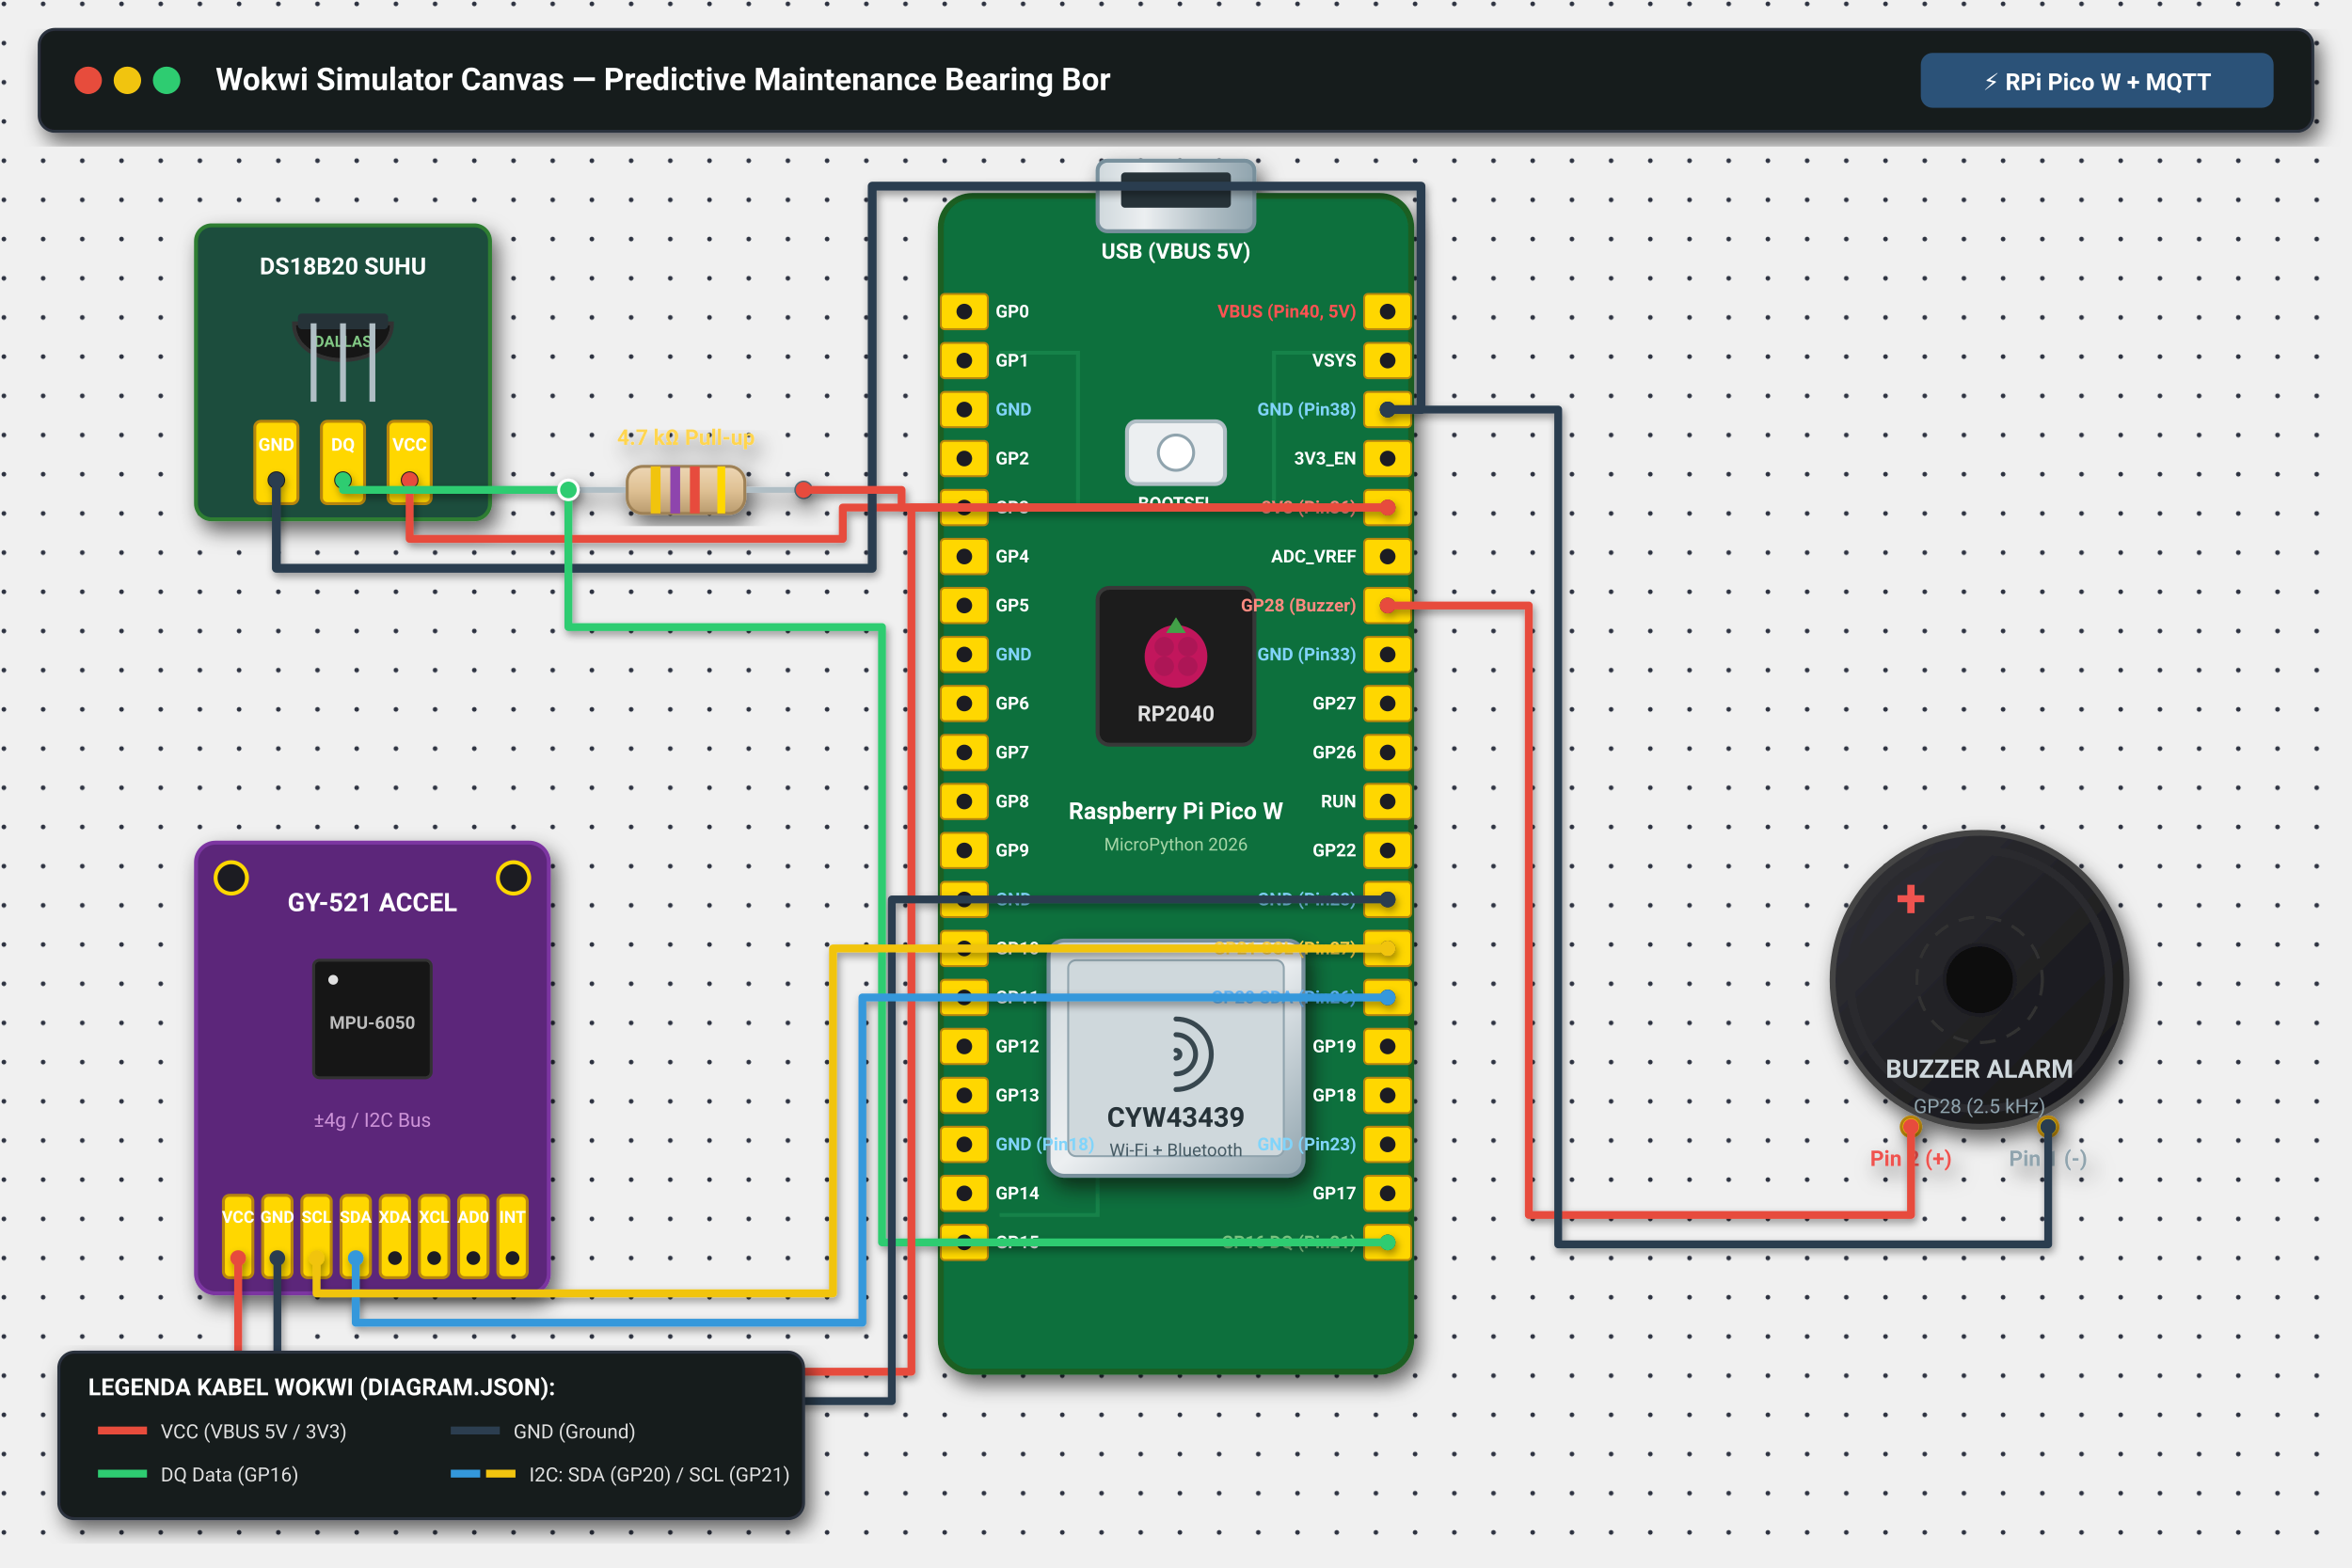
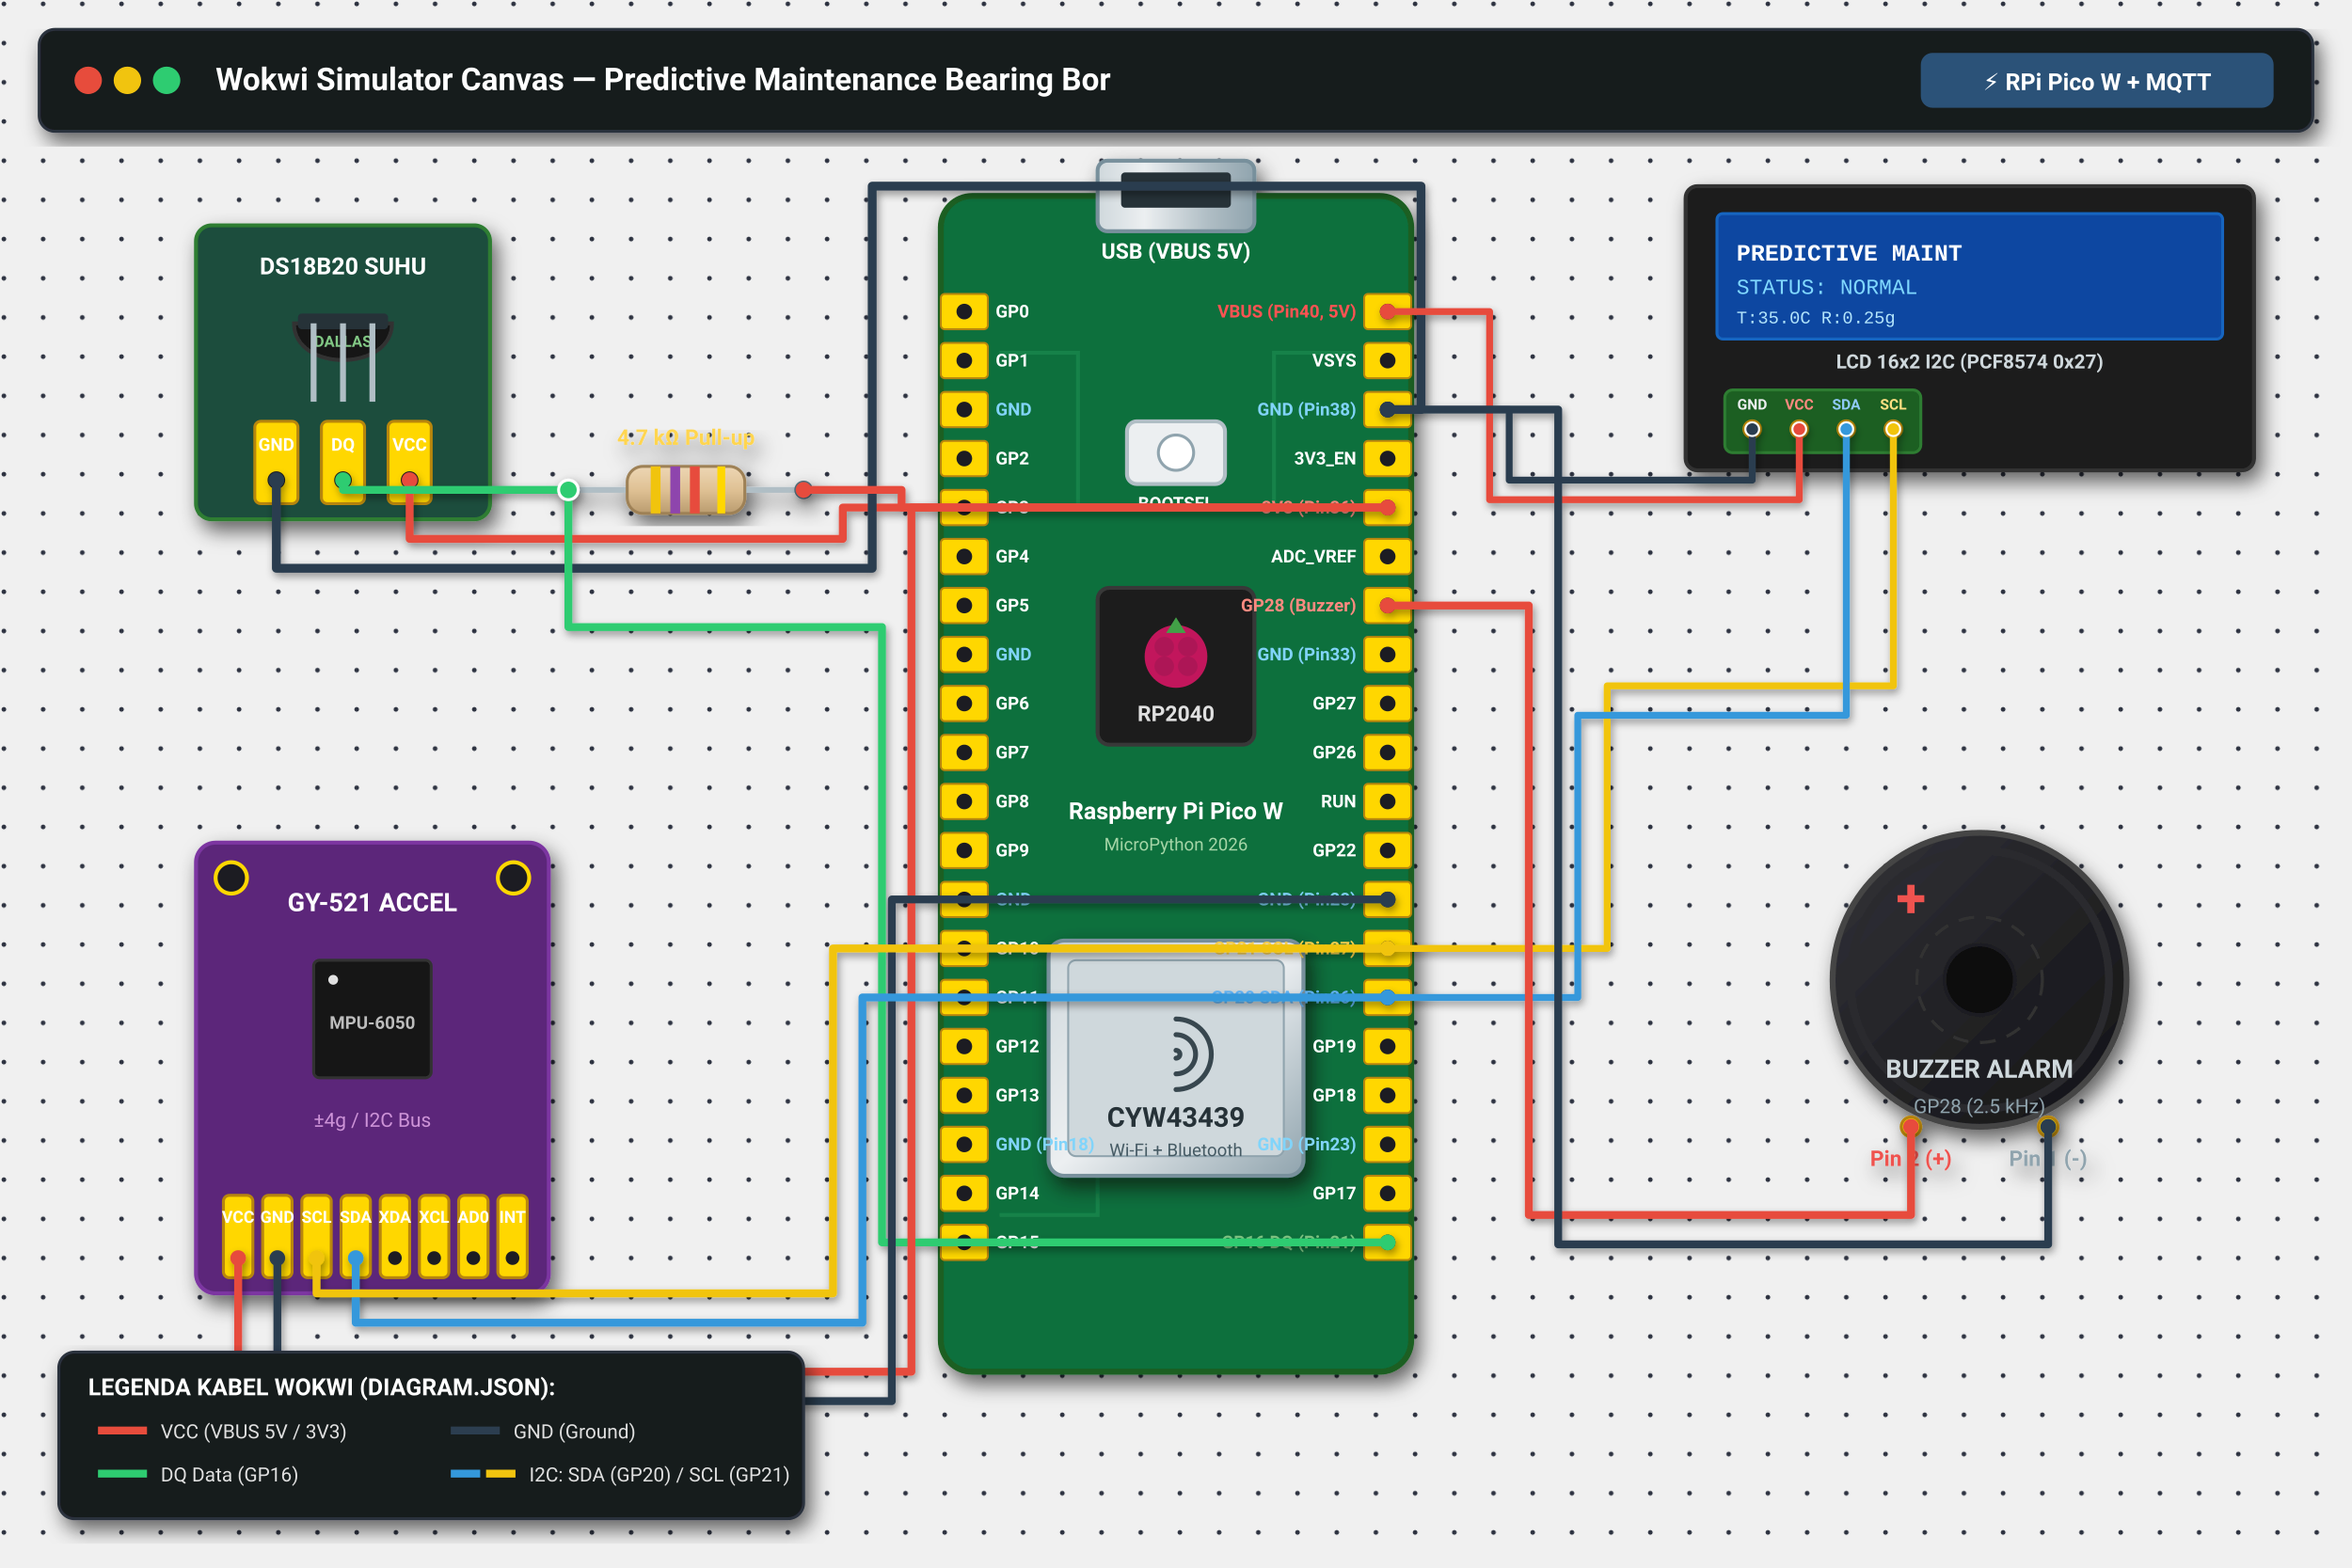
<svg xmlns="http://www.w3.org/2000/svg" viewBox="0 0 1200 800" width="100%" height="100%" style="background:#1e1e24; font-family: -apple-system, BlinkMacSystemFont, 'Segoe UI', Roboto, 'Helvetica Neue', Arial, sans-serif;">
  <defs>
    <pattern id="wokwiGrid" width="20" height="20" patternUnits="userSpaceOnUse">
      <circle cx="2" cy="2" r="1.2" fill="#2d3240" />
    </pattern>
    <filter id="wokwiShadow" x="-10%" y="-10%" width="125%" height="125%">
      <feDropShadow dx="3" dy="5" stdDeviation="5" flood-color="#000000" flood-opacity="0.6" />
    </filter>
    <filter id="wireShadow" x="-20%" y="-20%" width="140%" height="140%">
      <feDropShadow dx="1" dy="2" stdDeviation="2" flood-color="#000000" flood-opacity="0.4" />
    </filter>
    <linearGradient id="usbMetal" x1="0%" y1="0%" x2="100%" y2="0%">
      <stop offset="0%" stop-color="#cfd8dc" />
      <stop offset="30%" stop-color="#eceff1" />
      <stop offset="70%" stop-color="#b0bec5" />
      <stop offset="100%" stop-color="#90a4ae" />
    </linearGradient>
    <linearGradient id="wifiMetal" x1="0%" y1="0%" x2="100%" y2="100%">
      <stop offset="0%" stop-color="#cfd8dc" />
      <stop offset="50%" stop-color="#eceff1" />
      <stop offset="100%" stop-color="#90a4ae" />
    </linearGradient>
    <linearGradient id="resistorBody" x1="0%" y1="0%" x2="0%" y2="100%">
      <stop offset="0%" stop-color="#edd6b4" />
      <stop offset="50%" stop-color="#dfc194" />
      <stop offset="100%" stop-color="#ba9c6f" />
    </linearGradient>
    <linearGradient id="buzzerBody" x1="0%" y1="0%" x2="100%" y2="100%">
      <stop offset="0%" stop-color="#333338" />
      <stop offset="50%" stop-color="#222226" />
      <stop offset="100%" stop-color="#141416" />
    </linearGradient>
  </defs>
  <rect width="100%" height="100%" fill="url(#wokwiGrid)" />
  <rect x="20" y="15" width="1160" height="52" rx="8" fill="#181a1f" stroke="#2c303c" stroke-width="1.5" filter="url(#wokwiShadow)" />
  <circle cx="45" cy="41" r="7" fill="#e74c3c" />
  <circle cx="65" cy="41" r="7" fill="#f1c40f" />
  <circle cx="85" cy="41" r="7" fill="#2ecc71" />
  <text x="110" y="46" fill="#ffffff" font-size="16" font-weight="bold">Wokwi Simulator Canvas — Predictive Maintenance Bearing Bor</text>
  <rect x="980" y="27" width="180" height="28" rx="6" fill="#2b5278" />
  <text x="1070" y="46" fill="#ffffff" font-size="12" font-weight="bold" text-anchor="middle">⚡ RPi Pico W + MQTT</text>
  <g id="comp-mpu6050" transform="translate(100, 430)" filter="url(#wokwiShadow)">
    <rect x="0" y="0" width="180" height="230" rx="10" fill="#5c287a" stroke="#7b36a1" stroke-width="2" />
    <circle cx="18" cy="18" r="8" fill="#1e1e24" stroke="#ffd700" stroke-width="2" />
    <circle cx="162" cy="18" r="8" fill="#1e1e24" stroke="#ffd700" stroke-width="2" />
    <rect x="60" y="60" width="60" height="60" rx="3" fill="#151515" stroke="#333" stroke-width="1.5" />
    <circle cx="70" cy="70" r="2.5" fill="#e0e0e0" />
    <text x="90" y="95" fill="#bdbdbd" font-size="9" font-weight="bold" text-anchor="middle">MPU-6050</text>
    <text x="90" y="35" fill="#ffffff" font-size="13" font-weight="bold" text-anchor="middle">GY-521 ACCEL</text>
    <text x="90" y="145" fill="#ce93d8" font-size="10" text-anchor="middle">±4g / I2C Bus</text>
    <g transform="translate(14, 180)">
      <g fill="#ffd700" stroke="#b8860b" stroke-width="1.5">
        <rect x="0" y="0" width="15" height="42" rx="3" />
        <rect x="20" y="0" width="15" height="42" rx="3" />
        <rect x="40" y="0" width="15" height="42" rx="3" />
        <rect x="60" y="0" width="15" height="42" rx="3" />
        <rect x="80" y="0" width="15" height="42" rx="3" />
        <rect x="100" y="0" width="15" height="42" rx="3" />
        <rect x="120" y="0" width="15" height="42" rx="3" />
        <rect x="140" y="0" width="15" height="42" rx="3" />
      </g>
      <g fill="#1e1e24">
        <circle cx="7.5" cy="32" r="3.5" />
        <circle cx="27.5" cy="32" r="3.5" />
        <circle cx="47.5" cy="32" r="3.5" />
        <circle cx="67.5" cy="32" r="3.5" />
        <circle cx="87.5" cy="32" r="3.5" />
        <circle cx="107.5" cy="32" r="3.5" />
        <circle cx="127.5" cy="32" r="3.5" />
        <circle cx="147.5" cy="32" r="3.5" />
      </g>
      <g font-size="8.5" fill="#ffffff" font-weight="bold" text-anchor="middle">
        <text x="7.5" y="14">VCC</text>
        <text x="27.5" y="14">GND</text>
        <text x="47.5" y="14">SCL</text>
        <text x="67.5" y="14">SDA</text>
        <text x="87.5" y="14">XDA</text>
        <text x="107.5" y="14">XCL</text>
        <text x="127.5" y="14">AD0</text>
        <text x="147.5" y="14">INT</text>
      </g>
    </g>
  </g>
  <g id="comp-ds18b20" transform="translate(100, 115)" filter="url(#wokwiShadow)">
    <rect x="0" y="0" width="150" height="150" rx="8" fill="#1b4d3e" stroke="#2e7d32" stroke-width="2" />
    <text x="75" y="25" fill="#ffffff" font-size="12" font-weight="bold" text-anchor="middle">DS18B20 SUHU</text>
    <path d="M 50,50 L 100,50 C 100,75 50,75 50,50 Z" fill="#151515" stroke="#333" stroke-width="2" />
    <rect x="52" y="45" width="46" height="8" rx="2" fill="#263238" />
    <text x="75" y="62" fill="#81c784" font-size="8" font-weight="bold" text-anchor="middle">DALLAS</text>
    <line x1="60" y1="50" x2="60" y2="90" stroke="#b0bec5" stroke-width="3" />
    <line x1="75" y1="50" x2="75" y2="90" stroke="#b0bec5" stroke-width="3" />
    <line x1="90" y1="50" x2="90" y2="90" stroke="#b0bec5" stroke-width="3" />
    <g transform="translate(30, 100)">
      <rect x="0" y="0" width="22" height="42" rx="3" fill="#ffd700" stroke="#b8860b" stroke-width="1.5" />
      <rect x="34" y="0" width="22" height="42" rx="3" fill="#ffd700" stroke="#b8860b" stroke-width="1.5" />
      <rect x="68" y="0" width="22" height="42" rx="3" fill="#ffd700" stroke="#b8860b" stroke-width="1.5" />
      <circle cx="11" cy="30" r="4.5" fill="#1e1e24" />
      <circle cx="45" cy="30" r="4.5" fill="#1e1e24" />
      <circle cx="79" cy="30" r="4.5" fill="#1e1e24" />
      <text x="11" y="15" fill="#ffffff" font-size="9" font-weight="bold" text-anchor="middle">GND</text>
      <text x="45" y="15" fill="#ffffff" font-size="9" font-weight="bold" text-anchor="middle">DQ</text>
      <text x="79" y="15" fill="#ffffff" font-size="9" font-weight="bold" text-anchor="middle">VCC</text>
    </g>
  </g>
  <g id="comp-resistor" transform="translate(290, 230)" filter="url(#wokwiShadow)">
    <line x1="0" y1="20" x2="30" y2="20" stroke="#b0bec5" stroke-width="3" stroke-linecap="round" />
    <line x1="90" y1="20" x2="120" y2="20" stroke="#b0bec5" stroke-width="3" stroke-linecap="round" />
    <rect x="30" y="8" width="60" height="24" rx="8" fill="url(#resistorBody)" stroke="#9e8156" stroke-width="1.5" />
    <rect x="42" y="8" width="5" height="24" fill="#f1c40f" />
    <rect x="52" y="8" width="5" height="24" fill="#8e44ad" />
    <rect x="62" y="8" width="5" height="24" fill="#e74c3c" />
    <rect x="76" y="8" width="4" height="24" fill="#ffd700" />
    <text x="60" y="-3" fill="#ffd54f" font-size="11" font-weight="bold" text-anchor="middle">4.7 kΩ Pull-up</text>
    <circle cx="0" cy="20" r="4" fill="#cfd8dc" stroke="#546e7a" stroke-width="1.5" />
    <circle cx="120" cy="20" r="4" fill="#cfd8dc" stroke="#546e7a" stroke-width="1.5" />
  </g>
  <g id="comp-pico" transform="translate(480, 100)" filter="url(#wokwiShadow)">
    <rect x="0" y="0" width="240" height="600" rx="16" fill="#0e6f3d" stroke="#1b5e20" stroke-width="3" />
    <path d="M 30,80 L 70,80 L 70,160 M 210,80 L 170,80 L 170,160 M 30,520 L 80,520 L 80,450" fill="none" stroke="#158249" stroke-width="2" />
    <rect x="80" y="-18" width="80" height="36" rx="5" fill="url(#usbMetal)" stroke="#78909c" stroke-width="2" />
    <rect x="92" y="-12" width="56" height="18" rx="2" fill="#263238" />
    <text x="120" y="32" fill="#ffffff" font-size="11" font-weight="bold" text-anchor="middle">USB (VBUS 5V)</text>
    <rect x="55" y="380" width="130" height="120" rx="8" fill="url(#wifiMetal)" stroke="#78909c" stroke-width="2" filter="url(#wokwiShadow)" />
    <rect x="65" y="390" width="110" height="100" rx="4" fill="#cfd8dc" stroke="#90a4ae" stroke-width="1" />
    <path d="M 120,420 A 18 18 0 0 1 120,456 M 120,428 A 10 10 0 0 1 120,448 M 120,436 A 2 2 0 0 1 120,440" fill="none" stroke="#37474f" stroke-width="2.5" stroke-linecap="round" />
    <text x="120" y="475" fill="#263238" font-size="14" font-weight="bold" text-anchor="middle">CYW43439</text>
    <text x="120" y="490" fill="#455a64" font-size="9" text-anchor="middle">Wi-Fi + Bluetooth</text>
    <rect x="80" y="200" width="80" height="80" rx="6" fill="#1b1b1b" stroke="#383838" stroke-width="2" />
    <circle cx="120" cy="235" r="16" fill="#c2185b" />
    <circle cx="114" cy="230" r="5" fill="#ad1457" />
    <circle cx="126" cy="230" r="5" fill="#ad1457" />
    <circle cx="114" cy="240" r="5" fill="#ad1457" />
    <circle cx="126" cy="240" r="5" fill="#ad1457" />
    <path d="M 120,215 L 115,223 L 125,223 Z" fill="#43a047" />
    <text x="120" y="268" fill="#e0e0e0" font-size="11" font-weight="bold" text-anchor="middle">RP2040</text>
    <rect x="95" y="115" width="50" height="32" rx="5" fill="#eceff1" stroke="#b0bec5" stroke-width="2" />
    <circle cx="120" cy="131" r="9" fill="#ffffff" stroke="#90a4ae" stroke-width="1.5" />
    <text x="120" y="160" fill="#ffffff" font-size="9" font-weight="bold" text-anchor="middle">BOOTSEL</text>
    <text x="120" y="318" fill="#ffffff" font-size="12" font-weight="bold" text-anchor="middle">Raspberry Pi Pico W</text>
    <text x="120" y="334" fill="#a5d6a7" font-size="9" text-anchor="middle">MicroPython 2026</text>
    <g id="pico-left-pins">
      <g fill="#ffd700" stroke="#b8860b" stroke-width="1">
        <rect x="0" y="50" width="24" height="18" rx="2" />
        <rect x="0" y="75" width="24" height="18" rx="2" />
        <rect x="0" y="100" width="24" height="18" rx="2" />
        <rect x="0" y="125" width="24" height="18" rx="2" />
        <rect x="0" y="150" width="24" height="18" rx="2" />
        <rect x="0" y="175" width="24" height="18" rx="2" />
        <rect x="0" y="200" width="24" height="18" rx="2" />
        <rect x="0" y="225" width="24" height="18" rx="2" />
        <rect x="0" y="250" width="24" height="18" rx="2" />
        <rect x="0" y="275" width="24" height="18" rx="2" />
        <rect x="0" y="300" width="24" height="18" rx="2" />
        <rect x="0" y="325" width="24" height="18" rx="2" />
        <rect x="0" y="350" width="24" height="18" rx="2" />
        <rect x="0" y="375" width="24" height="18" rx="2" />
        <rect x="0" y="400" width="24" height="18" rx="2" />
        <rect x="0" y="425" width="24" height="18" rx="2" />
        <rect x="0" y="450" width="24" height="18" rx="2" />
        <rect x="0" y="475" width="24" height="18" rx="2" />
        <rect x="0" y="500" width="24" height="18" rx="2" />
        <rect x="0" y="525" width="24" height="18" rx="2" />
      </g>
      <g fill="#1e1e24">
        <circle cx="12" cy="59" r="4" />
        <circle cx="12" cy="84" r="4" />
        <circle cx="12" cy="109" r="4" />
        <circle cx="12" cy="134" r="4" />
        <circle cx="12" cy="159" r="4" />
        <circle cx="12" cy="184" r="4" />
        <circle cx="12" cy="209" r="4" />
        <circle cx="12" cy="234" r="4" />
        <circle cx="12" cy="259" r="4" />
        <circle cx="12" cy="284" r="4" />
        <circle cx="12" cy="309" r="4" />
        <circle cx="12" cy="334" r="4" />
        <circle cx="12" cy="359" r="4" />
        <circle cx="12" cy="384" r="4" />
        <circle cx="12" cy="409" r="4" />
        <circle cx="12" cy="434" r="4" />
        <circle cx="12" cy="459" r="4" />
        <circle cx="12" cy="484" r="4" />
        <circle cx="12" cy="509" r="4" />
        <circle cx="12" cy="534" r="4" />
      </g>
      <g font-size="9" fill="#ffffff" font-weight="bold">
        <text x="28" y="62">GP0</text>
        <text x="28" y="87">GP1</text>
        <text x="28" y="112" fill="#81d4fa">GND</text>
        <text x="28" y="137">GP2</text>
        <text x="28" y="162">GP3</text>
        <text x="28" y="187">GP4</text>
        <text x="28" y="212">GP5</text>
        <text x="28" y="237" fill="#81d4fa">GND</text>
        <text x="28" y="262">GP6</text>
        <text x="28" y="287">GP7</text>
        <text x="28" y="312">GP8</text>
        <text x="28" y="337">GP9</text>
        <text x="28" y="362" fill="#81d4fa">GND</text>
        <text x="28" y="387">GP10</text>
        <text x="28" y="412">GP11</text>
        <text x="28" y="437">GP12</text>
        <text x="28" y="462">GP13</text>
        <text x="28" y="487" fill="#81d4fa">GND (Pin18)</text>
        <text x="28" y="512">GP14</text>
        <text x="28" y="537">GP15</text>
      </g>
    </g>
    <g id="pico-right-pins">
      <g fill="#ffd700" stroke="#b8860b" stroke-width="1">
        <rect x="216" y="50" width="24" height="18" rx="2" />
        <rect x="216" y="75" width="24" height="18" rx="2" />
        <rect x="216" y="100" width="24" height="18" rx="2" />
        <rect x="216" y="125" width="24" height="18" rx="2" />
        <rect x="216" y="150" width="24" height="18" rx="2" />
        <rect x="216" y="175" width="24" height="18" rx="2" />
        <rect x="216" y="200" width="24" height="18" rx="2" />
        <rect x="216" y="225" width="24" height="18" rx="2" />
        <rect x="216" y="250" width="24" height="18" rx="2" />
        <rect x="216" y="275" width="24" height="18" rx="2" />
        <rect x="216" y="300" width="24" height="18" rx="2" />
        <rect x="216" y="325" width="24" height="18" rx="2" />
        <rect x="216" y="350" width="24" height="18" rx="2" />
        <rect x="216" y="375" width="24" height="18" rx="2" />
        <rect x="216" y="400" width="24" height="18" rx="2" />
        <rect x="216" y="425" width="24" height="18" rx="2" />
        <rect x="216" y="450" width="24" height="18" rx="2" />
        <rect x="216" y="475" width="24" height="18" rx="2" />
        <rect x="216" y="500" width="24" height="18" rx="2" />
        <rect x="216" y="525" width="24" height="18" rx="2" />
      </g>
      <g fill="#1e1e24">
        <circle cx="228" cy="59" r="4" />
        <circle cx="228" cy="84" r="4" />
        <circle cx="228" cy="109" r="4" />
        <circle cx="228" cy="134" r="4" />
        <circle cx="228" cy="159" r="4" />
        <circle cx="228" cy="184" r="4" />
        <circle cx="228" cy="209" r="4" />
        <circle cx="228" cy="234" r="4" />
        <circle cx="228" cy="259" r="4" />
        <circle cx="228" cy="284" r="4" />
        <circle cx="228" cy="309" r="4" />
        <circle cx="228" cy="334" r="4" />
        <circle cx="228" cy="359" r="4" />
        <circle cx="228" cy="384" r="4" />
        <circle cx="228" cy="409" r="4" />
        <circle cx="228" cy="434" r="4" />
        <circle cx="228" cy="459" r="4" />
        <circle cx="228" cy="484" r="4" />
        <circle cx="228" cy="509" r="4" />
        <circle cx="228" cy="534" r="4" />
      </g>
      <g font-size="9" fill="#ffffff" font-weight="bold" text-anchor="end">
        <text x="212" y="62" fill="#ff5252">VBUS (Pin40, 5V)</text>
        <text x="212" y="87">VSYS</text>
        <text x="212" y="112" fill="#81d4fa">GND (Pin38)</text>
        <text x="212" y="137">3V3_EN</text>
        <text x="212" y="162" fill="#ff8a80">3V3 (Pin36)</text>
        <text x="212" y="187">ADC_VREF</text>
        <text x="212" y="212" fill="#ff8a80">GP28 (Buzzer)</text>
        <text x="212" y="237" fill="#81d4fa">GND (Pin33)</text>
        <text x="212" y="262">GP27</text>
        <text x="212" y="287">GP26</text>
        <text x="212" y="312">RUN</text>
        <text x="212" y="337">GP22</text>
        <text x="212" y="362" fill="#81d4fa">GND (Pin28)</text>
        <text x="212" y="387" fill="#ffd54f">GP21 SCL (Pin27)</text>
        <text x="212" y="412" fill="#64b5f6">GP20 SDA (Pin26)</text>
        <text x="212" y="437">GP19</text>
        <text x="212" y="462">GP18</text>
        <text x="212" y="487" fill="#81d4fa">GND (Pin23)</text>
        <text x="212" y="512">GP17</text>
        <text x="212" y="537" fill="#81c784">GP16 DQ (Pin21)</text>
      </g>
    </g>
  </g>
+   <g id="comp-lcd1602" transform="translate(860, 95)" filter="url(#wokwiShadow)">
+     <rect x="0" y="0" width="290" height="145" rx="6" fill="#1b1b1b" stroke="#333" stroke-width="2" />
+     <rect x="16" y="14" width="258" height="64" rx="3" fill="#0d47a1" stroke="#1565c0" stroke-width="1.5" />
+     <text x="26" y="38" fill="#ffffff" font-family="Courier New, monospace" font-size="12" font-weight="bold">PREDICTIVE MAINT</text>
+     <text x="26" y="55" fill="#80d8ff" font-family="Courier New, monospace" font-size="11">STATUS: NORMAL</text>
+     <text x="26" y="70" fill="#b3e5fc" font-family="Courier New, monospace" font-size="9">T:35.0C  R:0.25g</text>
+     <text x="145" y="93" fill="#cfd8dc" font-size="10" font-weight="bold" text-anchor="middle">LCD 16x2 I2C (PCF8574 0x27)</text>
+     <g transform="translate(20, 104)">
+       <rect x="0" y="0" width="100" height="32" rx="4" fill="#1b5e20" stroke="#2e7d32" stroke-width="1.5" />
+       <text x="14" y="10" fill="#eceff1" font-size="7.5" font-weight="bold" text-anchor="middle">GND</text>
+       <text x="38" y="10" fill="#ff8a80" font-size="7.5" font-weight="bold" text-anchor="middle">VCC</text>
+       <text x="62" y="10" fill="#90caf9" font-size="7.5" font-weight="bold" text-anchor="middle">SDA</text>
+       <text x="86" y="10" fill="#ffe082" font-size="7.5" font-weight="bold" text-anchor="middle">SCL</text>
+       <circle cx="14" cy="20" r="4.5" fill="#ffd700" stroke="#b8860b" stroke-width="1" />
+       <circle cx="14" cy="20" r="2" fill="#1e1e24" />
+       <circle cx="38" cy="20" r="4.5" fill="#ffd700" stroke="#b8860b" stroke-width="1" />
+       <circle cx="38" cy="20" r="2" fill="#1e1e24" />
+       <circle cx="62" cy="20" r="4.5" fill="#ffd700" stroke="#b8860b" stroke-width="1" />
+       <circle cx="62" cy="20" r="2" fill="#1e1e24" />
+       <circle cx="86" cy="20" r="4.5" fill="#ffd700" stroke="#b8860b" stroke-width="1" />
+       <circle cx="86" cy="20" r="2" fill="#1e1e24" />
+     </g>
+   </g>
  <g id="comp-buzzer" transform="translate(930, 420)" filter="url(#wokwiShadow)">
    <circle cx="80" cy="80" r="75" fill="url(#buzzerBody)" stroke="#444" stroke-width="3" />
    <circle cx="80" cy="80" r="66" fill="none" stroke="#2a2a2e" stroke-width="4" />
    <circle cx="80" cy="80" r="18" fill="#0a0a0c" stroke="#1f1f22" stroke-width="2" />
    <circle cx="80" cy="80" r="32" fill="none" stroke="#333" stroke-width="1.5" stroke-dasharray="8,6" />
    <text x="45" y="48" fill="#ef5350" font-size="28" font-weight="bold" text-anchor="middle">+</text>
    <text x="80" y="130" fill="#cfd8dc" font-size="13" font-weight="bold" text-anchor="middle">BUZZER ALARM</text>
    <text x="80" y="148" fill="#90a4ae" font-size="10" text-anchor="middle">GP28 (2.5 kHz)</text>
    <circle cx="45" cy="155" r="5" fill="#ffd700" stroke="#b8860b" stroke-width="1.5" />
    <circle cx="115" cy="155" r="5" fill="#ffd700" stroke="#b8860b" stroke-width="1.5" />
    <text x="45" y="175" fill="#ef5350" font-size="11" font-weight="bold" text-anchor="middle">Pin 2 (+)</text>
    <text x="115" y="175" fill="#90a4ae" font-size="11" font-weight="bold" text-anchor="middle">Pin 1 (-)</text>
  </g>
  <g id="wires" filter="url(#wireShadow)" stroke-linecap="round" stroke-linejoin="round">
    <path d="M 209,245 L 209,275 L 430,275 L 430,259 L 708,259" fill="none" stroke="#e74c3c" stroke-width="4" />
    <circle cx="209" cy="245" r="4" fill="#e74c3c" />
    <circle cx="708" cy="259" r="4" fill="#e74c3c" />
    <path d="M 141,245 L 141,290 L 445,290 L 445,95 L 725,95 L 725,209 L 708,209" fill="none" stroke="#2c3e50" stroke-width="4.5" />
    <circle cx="141" cy="245" r="4" fill="#2c3e50" />
    <circle cx="708" cy="209" r="4" fill="#2c3e50" />
    <path d="M 175,245 L 175,250 L 290,250" fill="none" stroke="#2ecc71" stroke-width="4" />
    <path d="M 290,250 L 290,320 L 450,320 L 450,634 L 708,634" fill="none" stroke="#2ecc71" stroke-width="4" />
    <circle cx="175" cy="245" r="4" fill="#2ecc71" />
    <circle cx="290" cy="250" r="5" fill="#2ecc71" stroke="#ffffff" stroke-width="1.5" />
    <circle cx="708" cy="634" r="4" fill="#2ecc71" />
    <path d="M 410,250 L 460,250 L 460,259 L 708,259" fill="none" stroke="#e74c3c" stroke-width="4" />
    <circle cx="410" cy="250" r="4" fill="#e74c3c" />
    <circle cx="708" cy="259" r="4" fill="#e74c3c" />
    <path d="M 121.5,642 L 121.5,700 L 465,700 L 465,259 L 708,259" fill="none" stroke="#e74c3c" stroke-width="4" />
    <circle cx="121.5" cy="642" r="4" fill="#e74c3c" />
    <path d="M 141.5,642 L 141.5,715 L 455,715 L 455,459 L 708,459" fill="none" stroke="#2c3e50" stroke-width="4" />
    <circle cx="141.5" cy="642" r="4" fill="#2c3e50" />
    <circle cx="708" cy="459" r="4" fill="#2c3e50" />
    <path d="M 181.5,642 L 181.5,675 L 440,675 L 440,509 L 708,509" fill="none" stroke="#3498db" stroke-width="4" />
    <circle cx="181.5" cy="642" r="4" fill="#3498db" />
    <circle cx="708" cy="509" r="4" fill="#3498db" />
    <path d="M 161.5,642 L 161.5,660 L 425,660 L 425,484 L 708,484" fill="none" stroke="#f1c40f" stroke-width="4" />
    <circle cx="161.5" cy="642" r="4" fill="#f1c40f" />
    <circle cx="708" cy="484" r="4" fill="#f1c40f" />
+     <path d="M 918,219 L 918,255 L 760,255 L 760,159 L 708,159" fill="none" stroke="#e74c3c" stroke-width="3.5" />
+     <circle cx="918" cy="219" r="3.5" fill="#e74c3c" stroke="#ffffff" stroke-width="1" />
+     <circle cx="708" cy="159" r="4" fill="#e74c3c" />
+     <path d="M 894,219 L 894,245 L 770,245 L 770,209 L 708,209" fill="none" stroke="#2c3e50" stroke-width="3.5" />
+     <circle cx="894" cy="219" r="3.5" fill="#2c3e50" stroke="#ffffff" stroke-width="1" />
+     <path d="M 966,219 L 966,350 L 820,350 L 820,484 L 708,484" fill="none" stroke="#f1c40f" stroke-width="3.5" />
+     <circle cx="966" cy="219" r="3.5" fill="#f1c40f" stroke="#ffffff" stroke-width="1" />
+     <path d="M 942,219 L 942,365 L 805,365 L 805,509 L 708,509" fill="none" stroke="#3498db" stroke-width="3.5" />
+     <circle cx="942" cy="219" r="3.5" fill="#3498db" stroke="#ffffff" stroke-width="1" />
    <path d="M 975,575 L 975,620 L 780,620 L 780,309 L 708,309" fill="none" stroke="#e74c3c" stroke-width="4" />
    <circle cx="975" cy="575" r="4" fill="#e74c3c" />
    <circle cx="708" cy="309" r="4" fill="#e74c3c" />
    <path d="M 1045,575 L 1045,635 L 795,635 L 795,209 L 708,209" fill="none" stroke="#2c3e50" stroke-width="4" />
    <circle cx="1045" cy="575" r="4" fill="#2c3e50" />
    <circle cx="708" cy="209" r="4" fill="#2c3e50" />
  </g>
  <g transform="translate(30, 690)">
    <rect x="0" y="0" width="380" height="85" rx="8" fill="#181a1f" stroke="#2c303c" stroke-width="1.5" filter="url(#wokwiShadow)" />
    <text x="15" y="22" fill="#ffffff" font-size="12" font-weight="bold">LEGENDA KABEL WOKWI (DIAGRAM.JSON):</text>
    <line x1="20" y1="40" x2="45" y2="40" stroke="#e74c3c" stroke-width="4" />
    <text x="52" y="44" fill="#e0e0e0" font-size="10">VCC (VBUS 5V / 3V3)</text>
    <line x1="200" y1="40" x2="225" y2="40" stroke="#2c3e50" stroke-width="4" />
    <text x="232" y="44" fill="#e0e0e0" font-size="10">GND (Ground)</text>
    <line x1="20" y1="62" x2="45" y2="62" stroke="#2ecc71" stroke-width="4" />
    <text x="52" y="66" fill="#e0e0e0" font-size="10">DQ Data (GP16)</text>
    <line x1="200" y1="62" x2="215" y2="62" stroke="#3498db" stroke-width="4" />
    <line x1="218" y1="62" x2="233" y2="62" stroke="#f1c40f" stroke-width="4" />
    <text x="240" y="66" fill="#e0e0e0" font-size="10">I2C: SDA (GP20) / SCL (GP21)</text>
  </g>
</svg>
